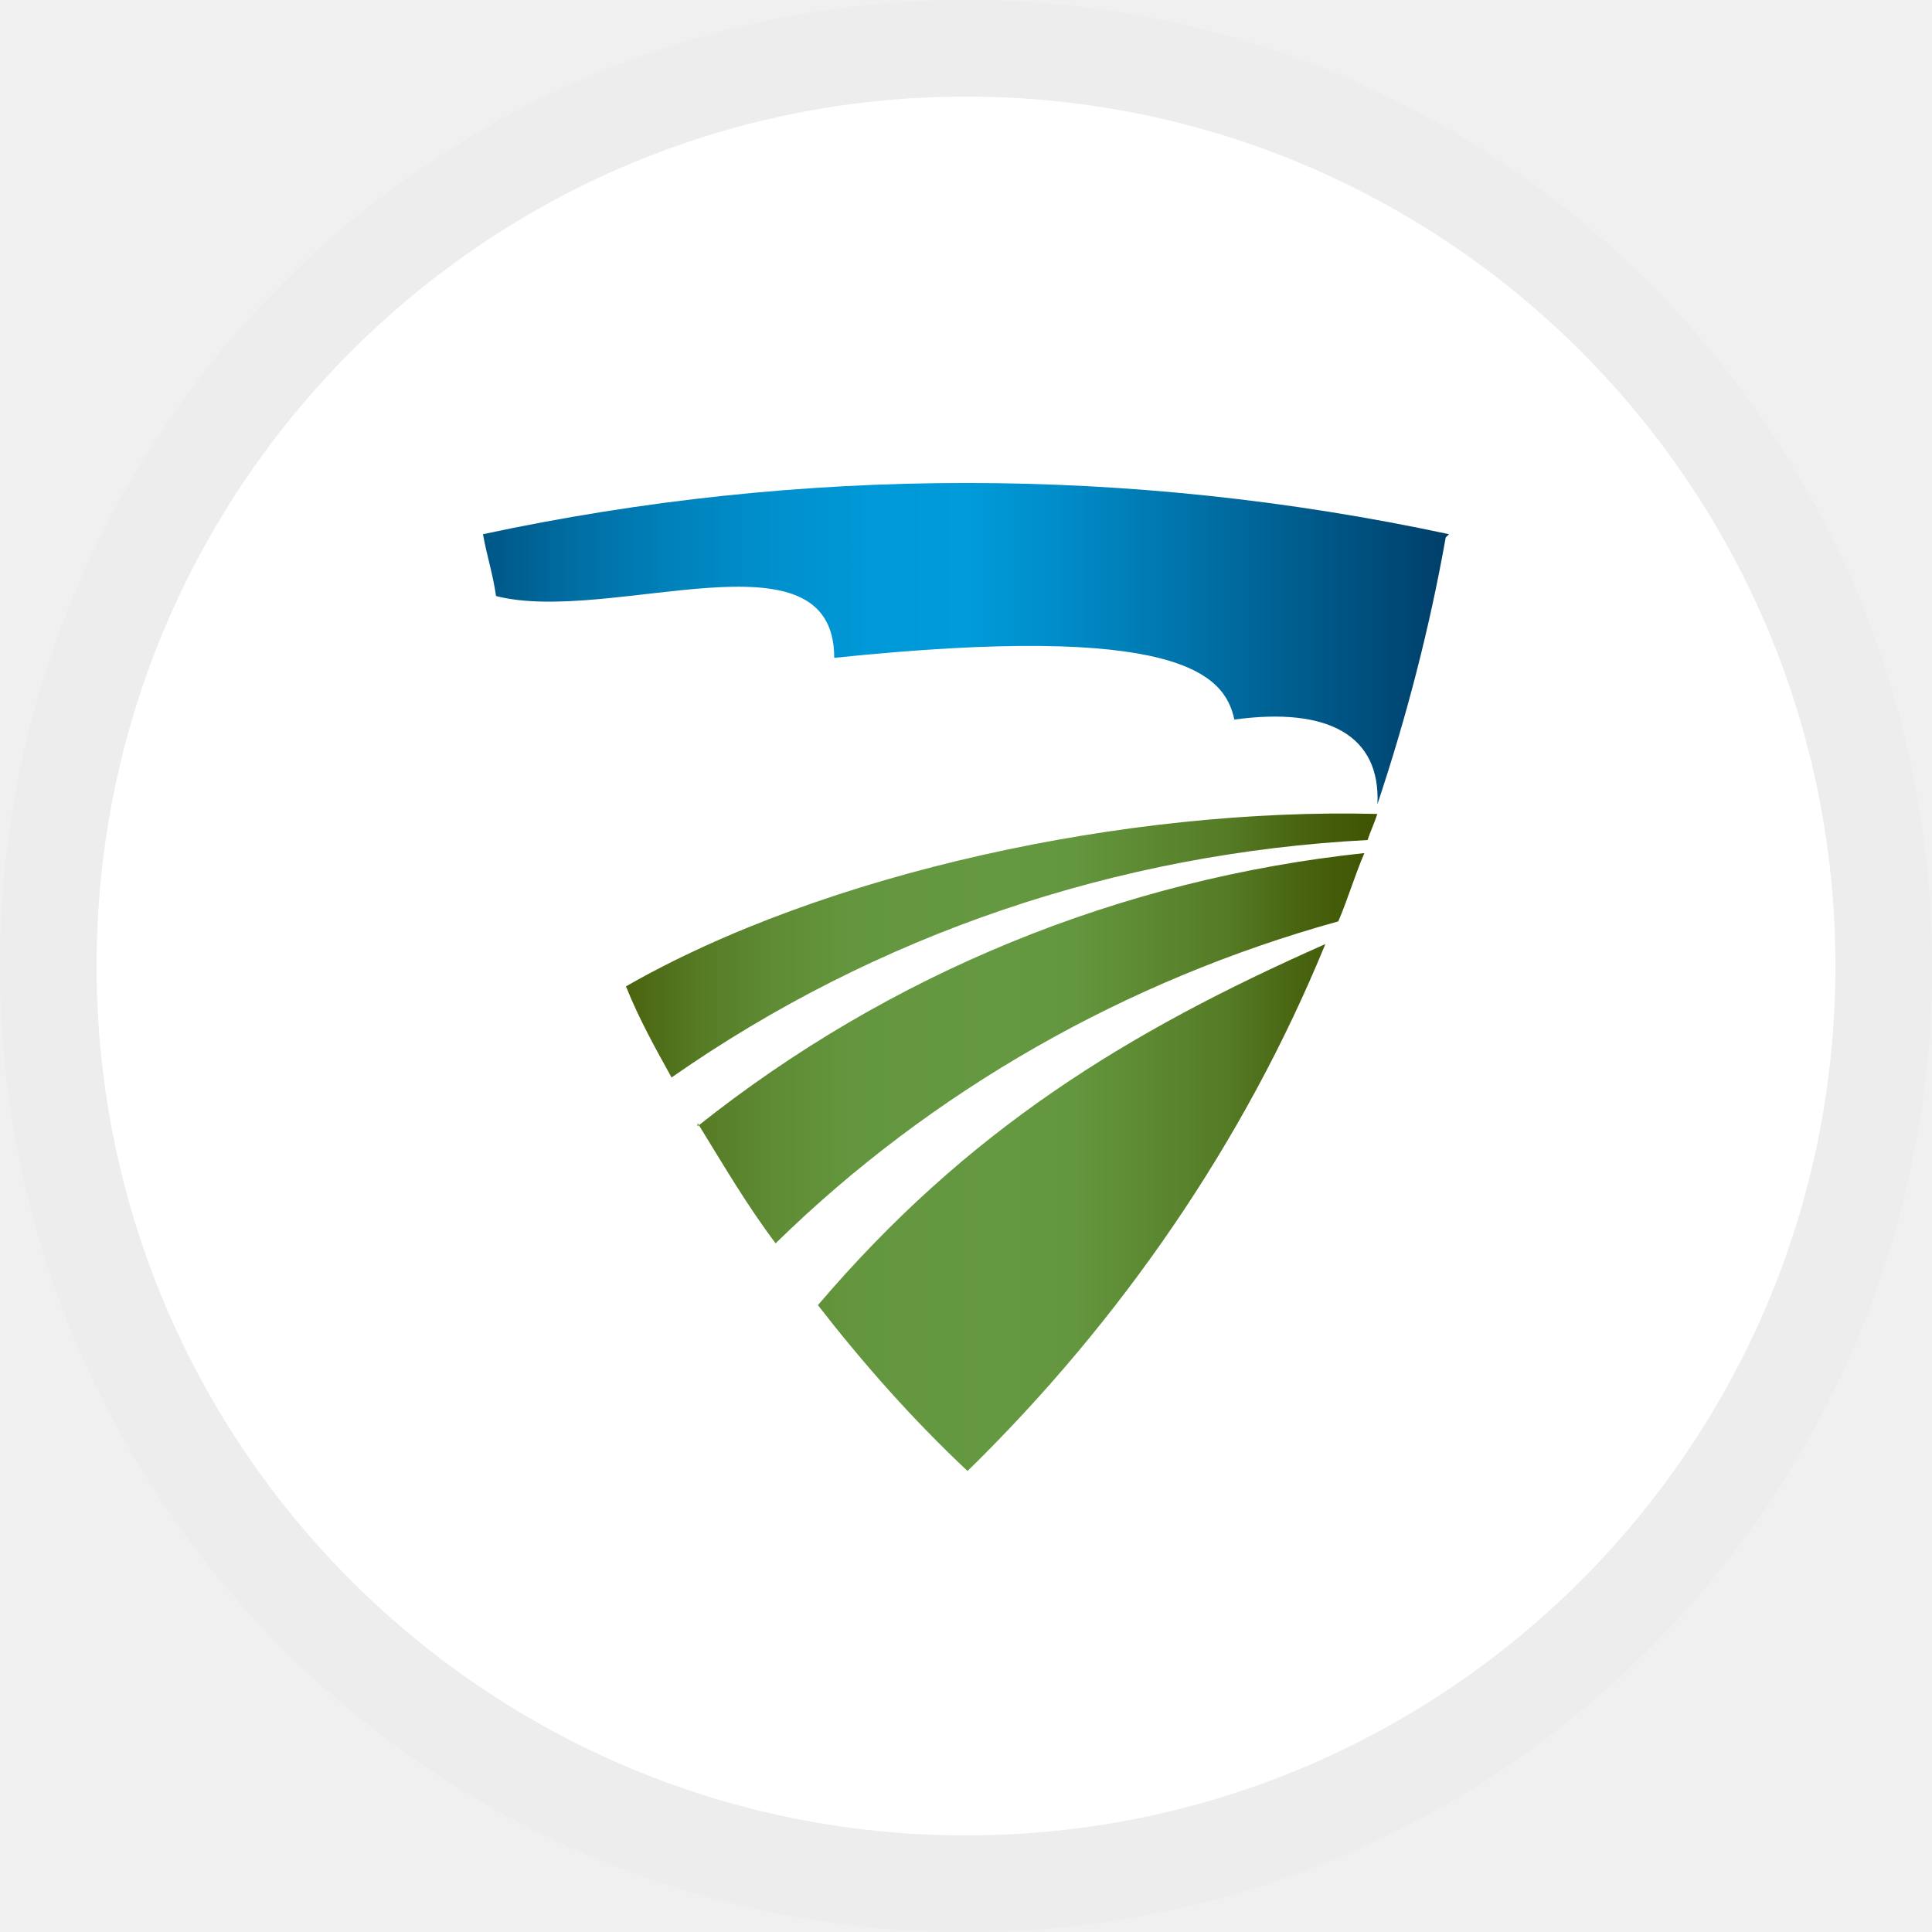
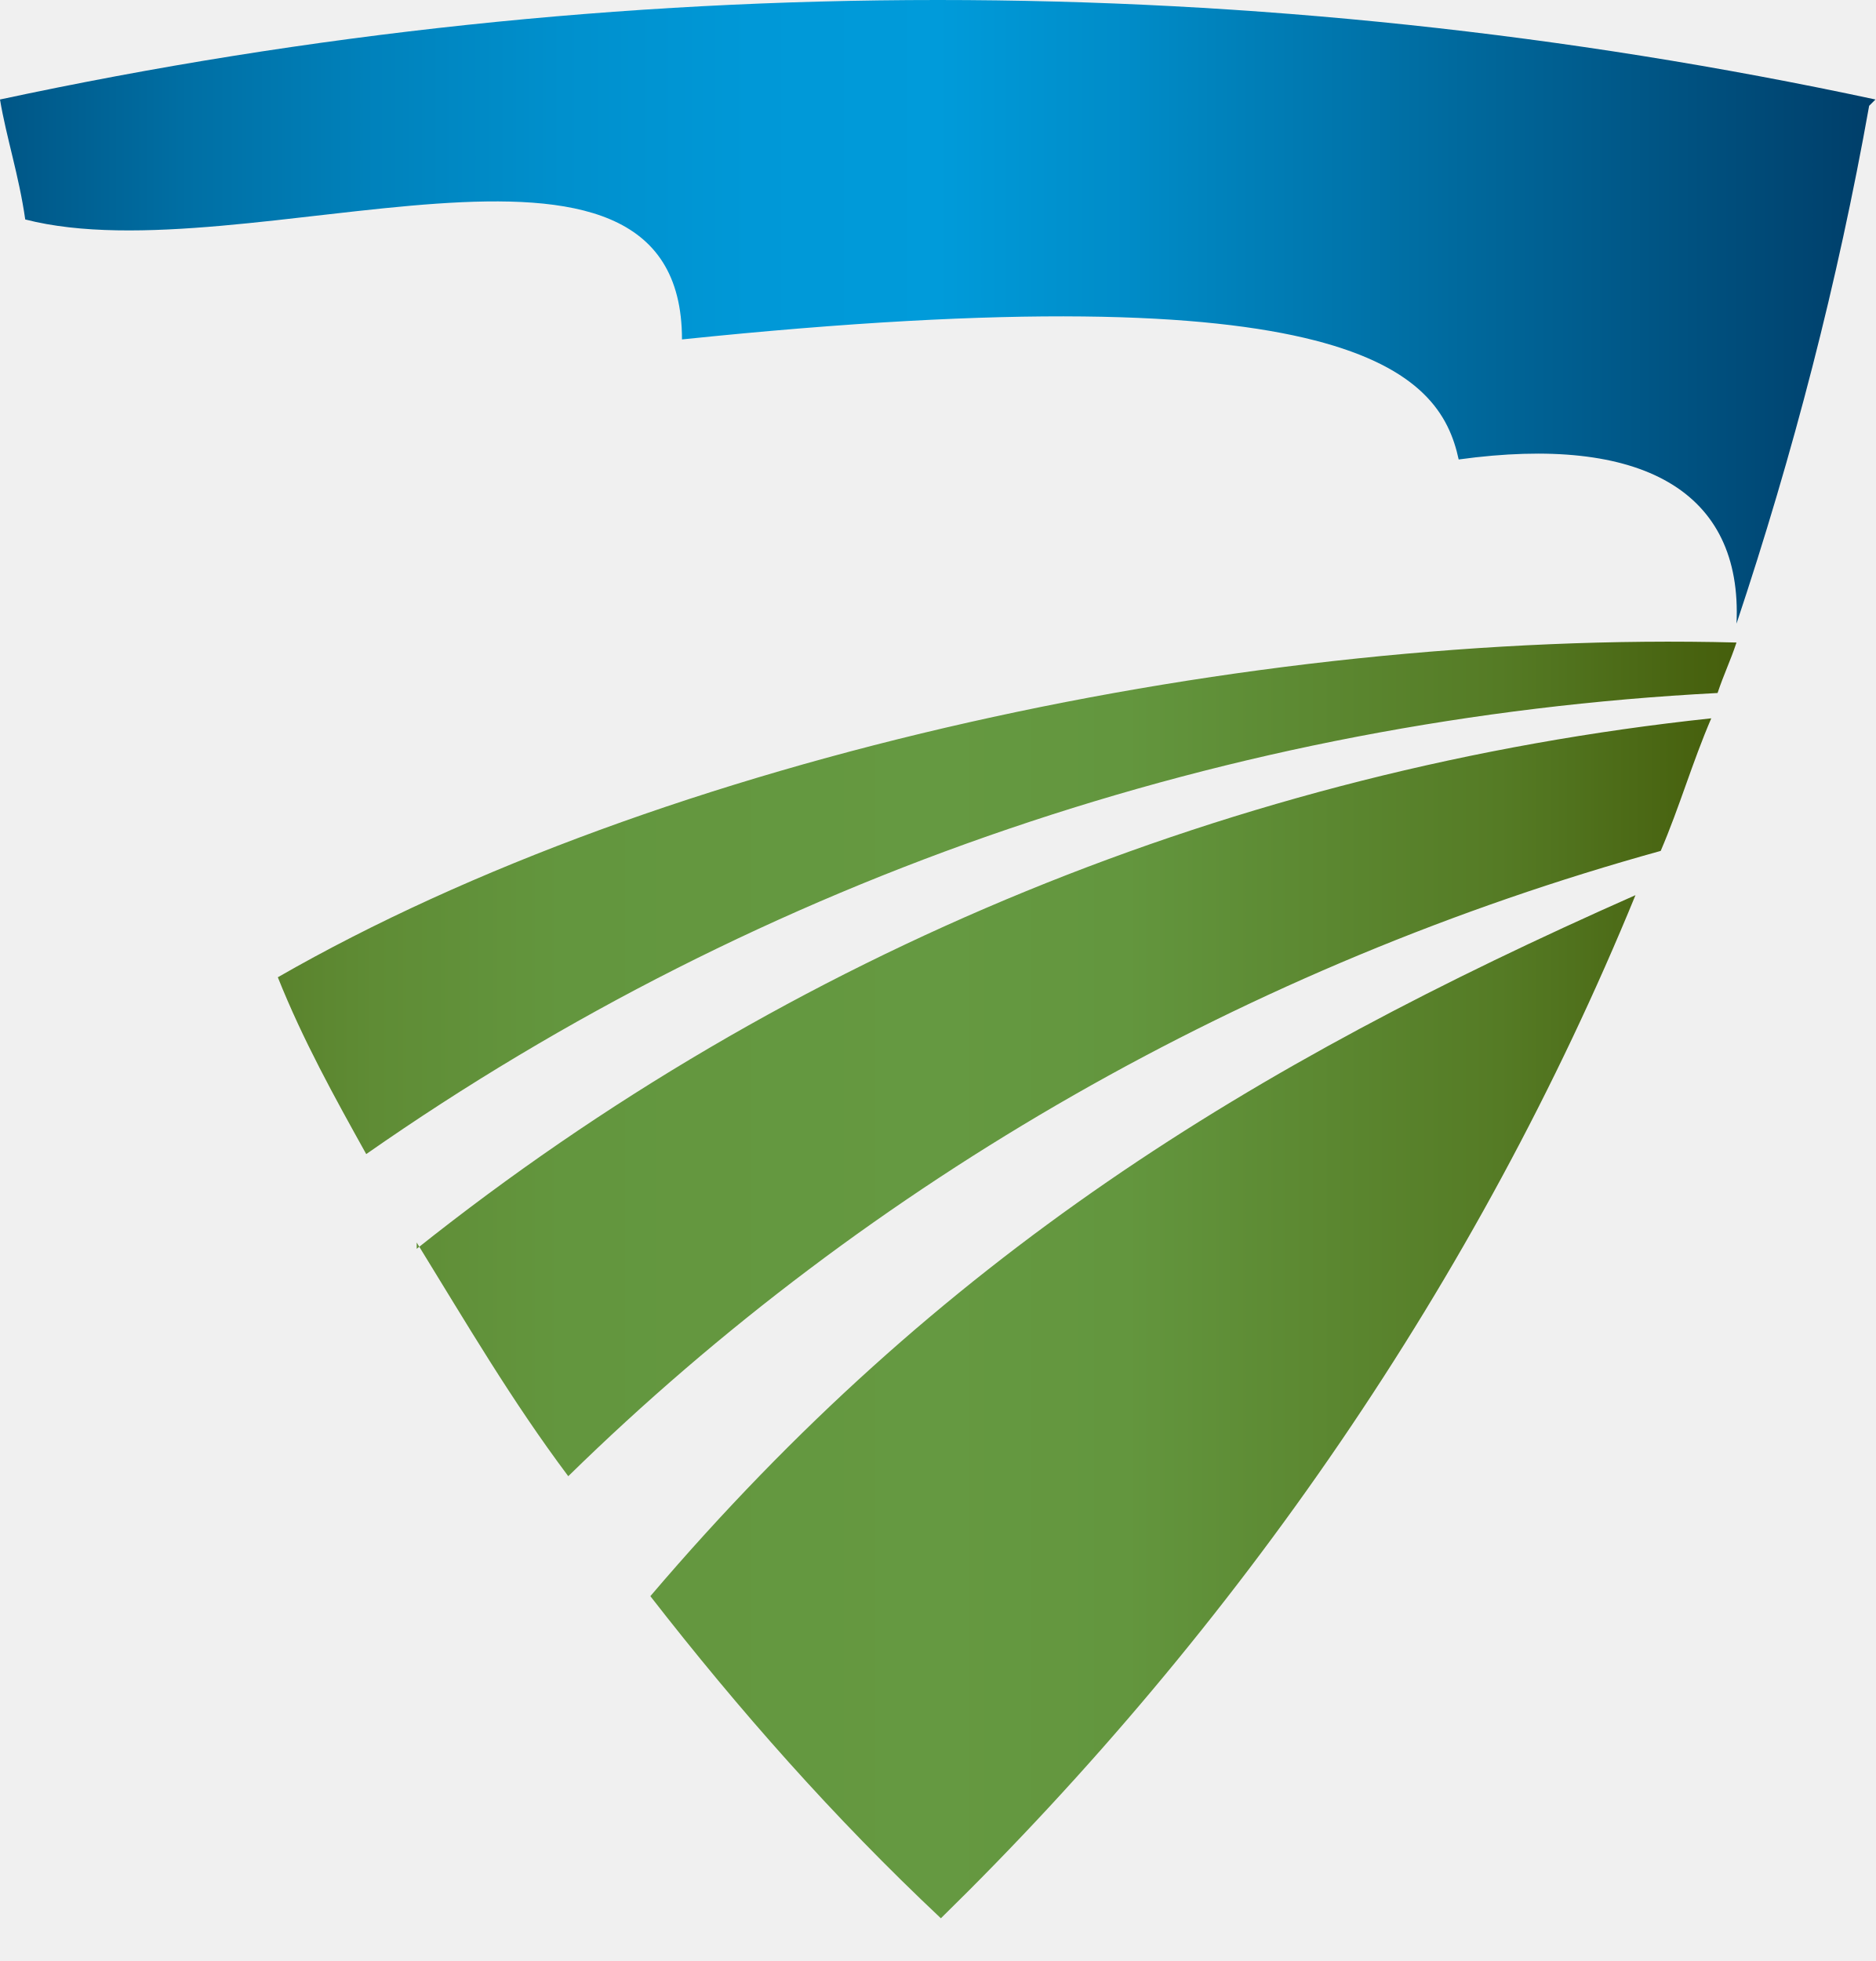
- <svg xmlns="http://www.w3.org/2000/svg" width="20" height="20" viewBox="0 0 20 20" fill="none">
-   <g id="icon">
-     <path d="M0.5 10C0.5 4.753 4.753 0.5 10 0.5C15.247 0.5 19.5 4.753 19.5 10C19.5 15.247 15.247 19.5 10 19.5C4.753 19.5 0.5 15.247 0.5 10Z" fill="white" />
-     <path d="M0.5 10C0.5 4.753 4.753 0.5 10 0.5C15.247 0.5 19.5 4.753 19.5 10C19.5 15.247 15.247 19.5 10 19.5C4.753 19.5 0.5 15.247 0.5 10Z" stroke="#EDEDED" />
-     <g id="Group 34">
-       <path id="Vector" d="M7.221 11.659C9.208 10.076 11.598 9.1 14.124 8.831C14.023 9.066 13.955 9.302 13.854 9.538C11.666 10.144 9.645 11.288 8.029 12.871C7.726 12.467 7.491 12.063 7.221 11.625V11.659ZM8.467 13.511C8.938 14.117 9.443 14.689 10.016 15.228C11.598 13.679 12.878 11.827 13.72 9.773C11.666 10.682 10.016 11.693 8.467 13.511ZM6.48 10.211C6.615 10.548 6.784 10.851 6.952 11.154C9.073 9.672 11.565 8.831 14.157 8.696C14.191 8.595 14.225 8.527 14.258 8.426C11.666 8.359 8.534 9.033 6.48 10.211Z" fill="url(#paint0_linear_15351_2282)" />
-       <path id="Vector_2" d="M15 5.53C11.7 4.823 8.3 4.823 5 5.53C5.034 5.732 5.101 5.934 5.135 6.17C6.313 6.473 8.636 5.429 8.636 6.81C12.205 6.439 12.677 6.978 12.778 7.449C13.754 7.315 14.293 7.618 14.259 8.325C14.562 7.416 14.798 6.507 14.966 5.564L15 5.53Z" fill="url(#paint1_linear_15351_2282)" />
-     </g>
-   </g>
+ <svg xmlns="http://www.w3.org/2000/svg" width="22" height="23" viewBox="0 0 22 23" fill="none">
+   <path d="M4.888 14.647C9.259 11.165 14.518 9.017 20.074 8.425C19.851 8.943 19.703 9.462 19.481 9.98C14.666 11.314 10.222 13.832 6.666 17.314C6 16.425 5.481 15.536 4.888 14.573V14.647ZM7.629 18.721C8.666 20.054 9.777 21.314 11.037 22.499C14.518 19.091 17.333 15.017 19.185 10.499C14.666 12.499 11.037 14.721 7.629 18.721ZM3.259 11.462C3.555 12.203 3.925 12.869 4.296 13.536C8.962 10.277 14.444 8.425 20.148 8.128C20.222 7.906 20.296 7.758 20.37 7.536C14.666 7.388 7.777 8.869 3.259 11.462Z" fill="url(#paint0_linear_17659_1815)" />
+   <path d="M22 1.167C14.741 -0.389 7.259 -0.389 0 1.167C0.074 1.611 0.222 2.056 0.296 2.574C2.889 3.241 8 0.944 8 3.981C15.852 3.167 16.889 4.352 17.111 5.389C19.259 5.093 20.444 5.759 20.37 7.315C21.037 5.315 21.556 3.315 21.926 1.241L22 1.167Z" fill="url(#paint1_linear_17659_1815)" />
  <defs>
-     <linearGradient id="paint0_linear_15351_2282" x1="6.48" y1="11.827" x2="14.258" y2="11.827" gradientUnits="userSpaceOnUse">
+     <linearGradient id="paint0_linear_17659_1815" x1="0" y1="11.257" x2="22" y2="11.257" gradientUnits="userSpaceOnUse">
      <stop stop-color="#4B630F" />
      <stop offset="0.1" stop-color="#567B25" />
      <stop offset="0.2" stop-color="#5F8C35" />
      <stop offset="0.3" stop-color="#63963E" />
      <stop offset="0.5" stop-color="#659941" />
      <stop offset="0.6" stop-color="#63963E" />
      <stop offset="0.8" stop-color="#557B25" />
      <stop offset="0.9" stop-color="#486310" />
      <stop offset="1" stop-color="#3F5301" />
    </linearGradient>
-     <linearGradient id="paint1_linear_15351_2282" x1="5" y1="6.641" x2="15" y2="6.641" gradientUnits="userSpaceOnUse">
+     <linearGradient id="paint1_linear_17659_1815" x1="0" y1="3.611" x2="22" y2="3.611" gradientUnits="userSpaceOnUse">
      <stop stop-color="#005686" />
      <stop offset="0.1" stop-color="#006FA4" />
      <stop offset="0.2" stop-color="#0082BC" />
      <stop offset="0.3" stop-color="#0090CD" />
      <stop offset="0.4" stop-color="#0098D7" />
      <stop offset="0.5" stop-color="#009BDA" />
      <stop offset="0.6" stop-color="#008CC8" />
      <stop offset="0.8" stop-color="#006598" />
      <stop offset="1" stop-color="#003E69" />
    </linearGradient>
  </defs>
</svg>
